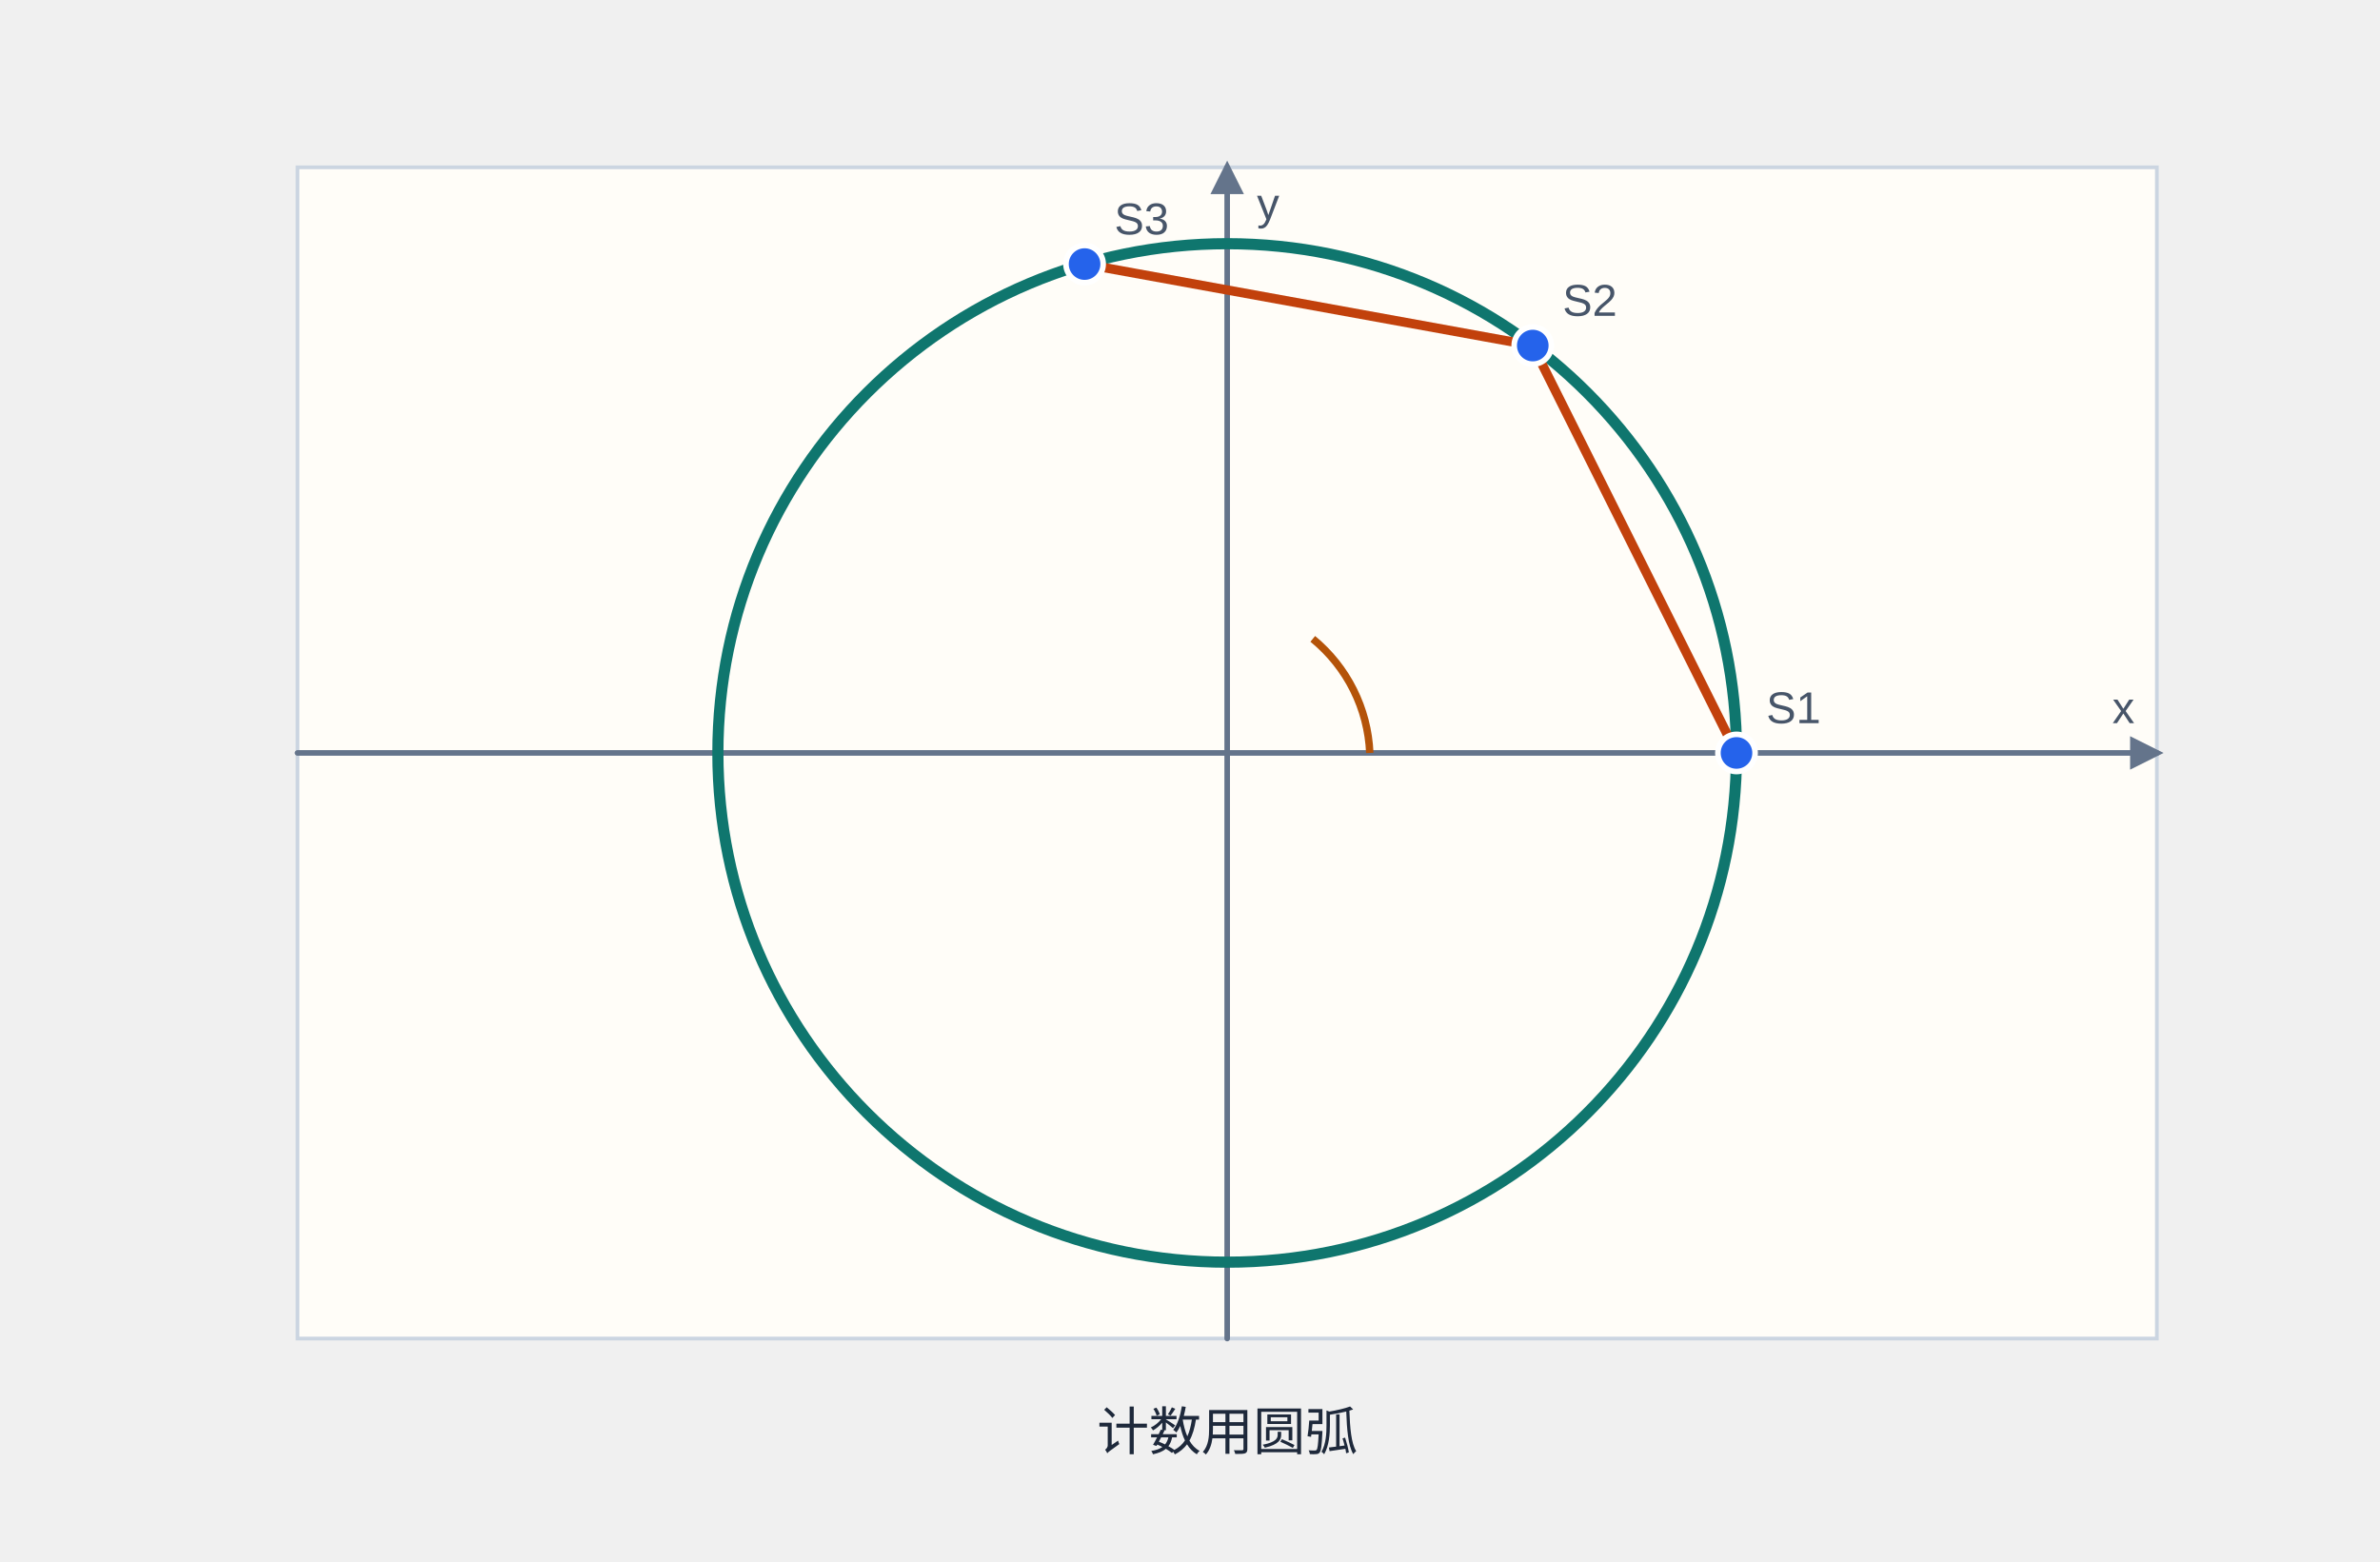
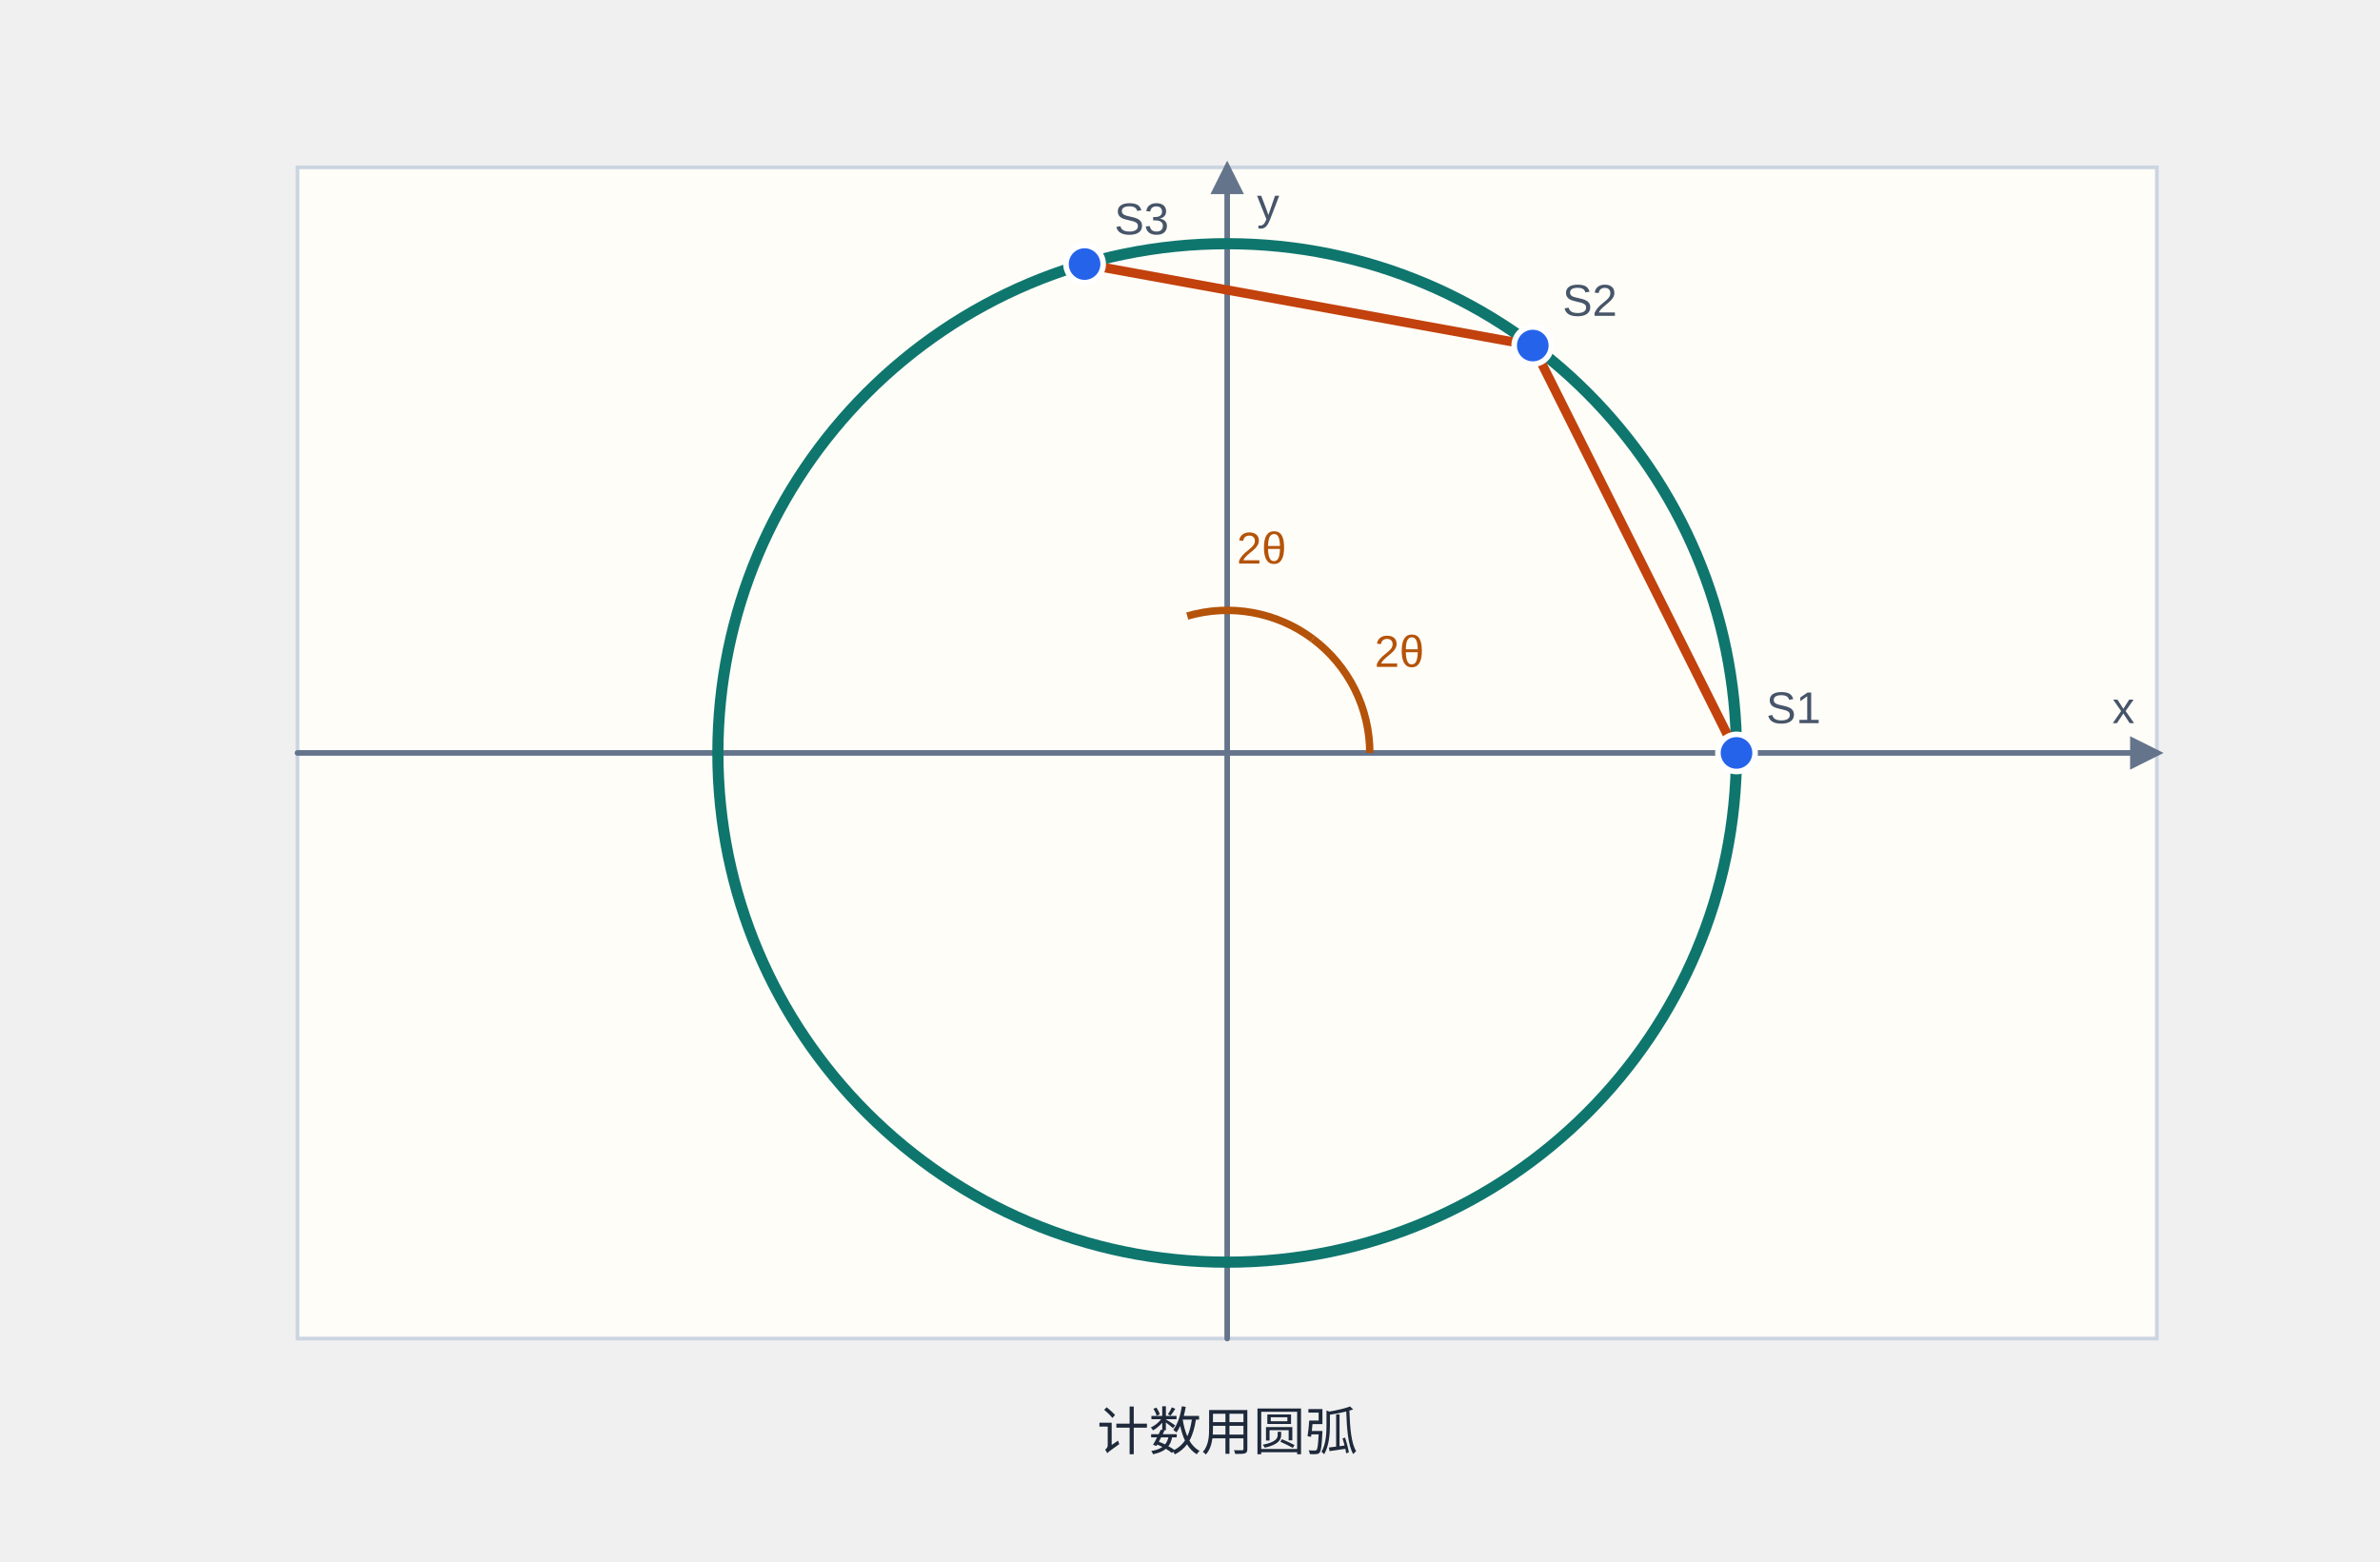
<svg xmlns="http://www.w3.org/2000/svg" viewBox="0 0 640 420" role="img">
  <defs>
    <marker id="arrow-head" viewBox="0 0 10 10" refX="8" refY="5" markerWidth="6" markerHeight="6" orient="auto-start-reverse">
      <path d="M 0 0 L 10 5 L 0 10 z" fill="#64748b" />
    </marker>
  </defs>
  <style>
- .frame{fill:#fffdf8;stroke:#cbd5e1;stroke-width:1}.axis{stroke:#64748b;stroke-width:1.5}.grid{stroke:#e2e8f0;stroke-width:1}.energy{fill:none;stroke:#0f766e;stroke-width:3}.momentum{fill:none;stroke:#c2410c;stroke-width:2.5}.state{fill:#2563eb;stroke:#fff;stroke-width:1.5}.state-chain{fill:none;stroke:#2563eb;stroke-width:2.5}.reflection{fill:none;stroke:#7c3aed;stroke-width:2.5}.sector{fill:#bbf7d0;fill-opacity:.65;stroke:#15803d;stroke-width:2}.wedge{fill:#fef3c7;fill-opacity:.65;stroke:#b45309;stroke-width:2}.ray{fill:none;stroke:#db2777;stroke-width:2.5}.arrow{stroke-linecap:round}.angle{fill:none;stroke:#b45309;stroke-width:2}.label{fill:#1e293b;font-family:Arial,'Microsoft YaHei',sans-serif;font-size:14px}.small-label{fill:#475569;font-family:Arial,'Microsoft YaHei',sans-serif;font-size:12px}.event-block{fill:#eff6ff;stroke:#2563eb;stroke-width:1}.event-wall{fill:#f5f3ff;stroke:#7c3aed;stroke-width:1}
+ .frame{fill:#fffdf8;stroke:#cbd5e1;stroke-width:1}.axis{stroke:#64748b;stroke-width:1.5}.grid{stroke:#e2e8f0;stroke-width:1}.energy{fill:none;stroke:#0f766e;stroke-width:3}.momentum{fill:none;stroke:#c2410c;stroke-width:2.5}.state{fill:#2563eb;stroke:#fff;stroke-width:1.5}.crossing{fill:#db2777}.state-chain{fill:none;stroke:#2563eb;stroke-width:2.5}.reflection{fill:none;stroke:#7c3aed;stroke-width:2.5}.sector{fill:#bbf7d0;fill-opacity:.65;stroke:#15803d;stroke-width:2}.wedge{fill:#fef3c7;fill-opacity:.65;stroke:#b45309;stroke-width:2}.ray{fill:none;stroke:#db2777;stroke-width:2.5}.arrow{stroke-linecap:round}.angle{fill:none;stroke:#b45309;stroke-width:2}.angle-label{fill:#b45309;font-family:Arial,'Microsoft YaHei',sans-serif;font-size:12px}.label{fill:#1e293b;font-family:Arial,'Microsoft YaHei',sans-serif;font-size:14px}.small-label{fill:#475569;font-family:Arial,'Microsoft YaHei',sans-serif;font-size:12px}.event-block{fill:#eff6ff;stroke:#2563eb;stroke-width:1}.event-wall{fill:#f5f3ff;stroke:#7c3aed;stroke-width:1}
</style>
  <rect x="80" y="45" width="500" height="315" class="frame" />
  <line x1="80" y1="202.5" x2="580" y2="202.5" class="axis arrow" marker-end="url(#arrow-head)" />
  <line x1="330" y1="360" x2="330" y2="45" class="axis arrow" marker-end="url(#arrow-head)" />
  <text x="574" y="194.5" class="small-label" text-anchor="end">x</text>
  <text x="338" y="59" class="small-label">y</text>
  <circle cx="330" cy="202.5" r="136.957" class="energy" />
  <line x1="466.957" y1="202.5" x2="412.174" y2="92.935" class="momentum" />
  <line x1="412.174" y1="92.935" x2="291.652" y2="71.022" class="momentum" />
  <circle cx="466.957" cy="202.5" r="5" class="state" />
  <text x="474.957" y="194.5" class="small-label">S1</text>
  <circle cx="412.174" cy="92.935" r="5" class="state" />
  <text x="420.174" y="84.935" class="small-label">S2</text>
  <circle cx="291.652" cy="71.022" r="5" class="state" />
  <text x="299.652" y="63.022" class="small-label">S3</text>
-   <path d="M 368.348 202.5 A 42 42 0 0 0 353.009 171.822" class="angle" />
+   <path d="M 368.348 202.5 A 38.348 38.348 0 0 0 353.009 171.822" class="angle" />
+   <text x="376.304" y="179.348" class="angle-label" text-anchor="middle">2θ</text>
+   <path d="M 353.009 171.822 A 38.348 38.348 0 0 0 319.263 165.686" class="angle" />
+   <text x="339.261" y="151.565" class="angle-label" text-anchor="middle">2θ</text>
  <text x="330" y="390" class="label" text-anchor="middle">计数用圆弧</text>
</svg>
